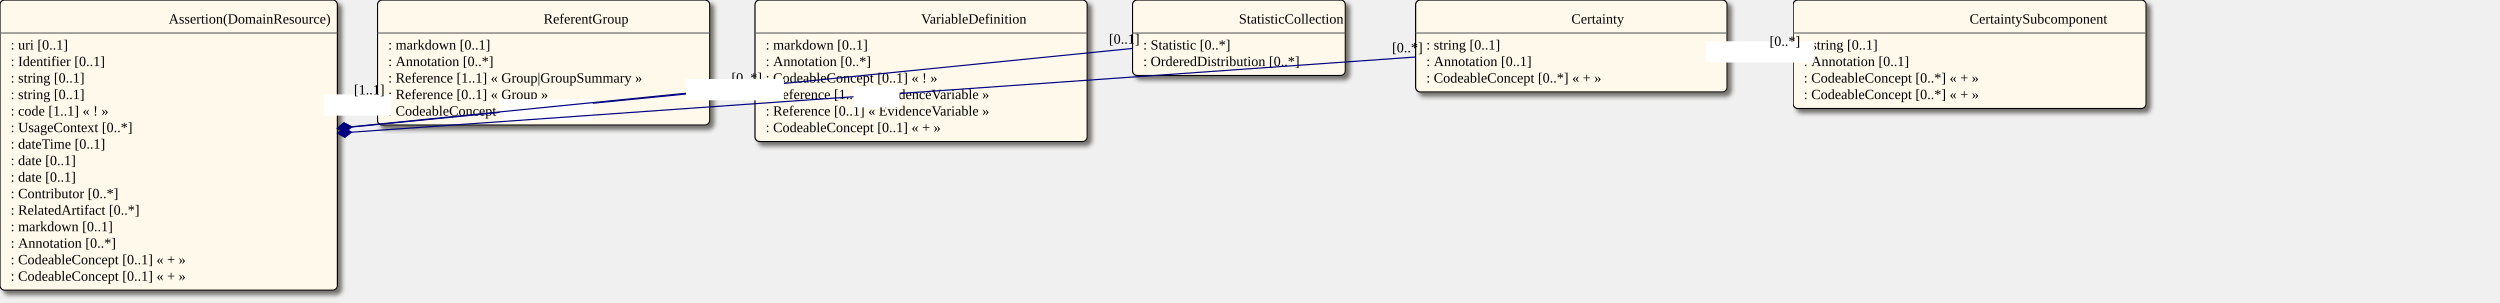
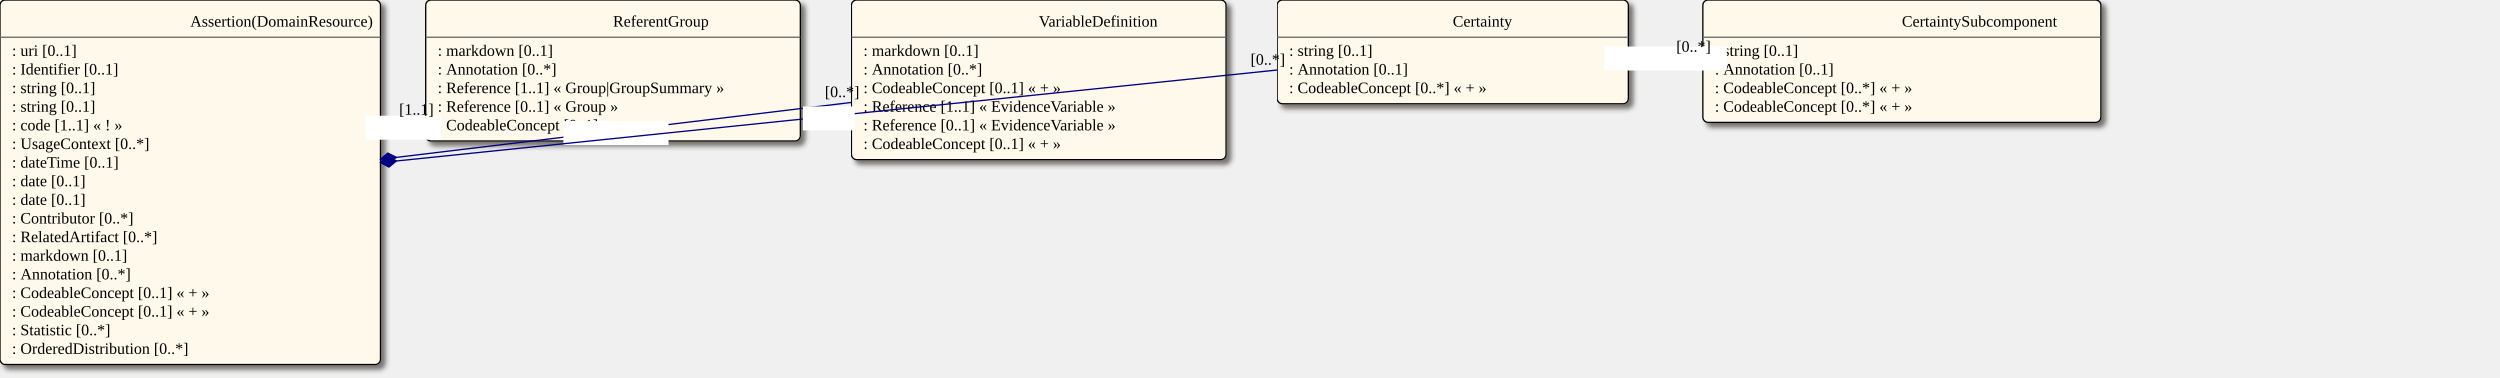
- <svg xmlns="http://www.w3.org/2000/svg" xmlns:xlink="http://www.w3.org/1999/xlink" id="n129" version="1.1" width="2119.2" height="256.0">
+ <svg xmlns="http://www.w3.org/2000/svg" xmlns:xlink="http://www.w3.org/1999/xlink" id="n129" version="1.1" width="1879.2" height="284.0">
  <defs>
    <filter id="shadow1" x="0" y="0" width="200%" height="200%">
      <feOffset result="offOut" in="SourceGraphic" dx="3" dy="3" />
      <feColorMatrix result="matrixOut" in="offOut" type="matrix" values="0.2 0 0 0 0 0 0.2 0 0 0 0 0 0.2 0 0 0 0 0 1 0" />
      <feGaussianBlur result="blurOut" in="matrixOut" stdDeviation="2" />
      <feBlend in="SourceGraphic" in2="blurOut" mode="normal" />
    </filter>
  </defs>
  <g id="n130">
-     <rect id="Assertion" x="0.0" y="0.0" rx="4" ry="4" width="286.0" height="246.0" filter="url(#shadow1)" style="fill:#fff9ec;stroke:black;stroke-width:1" />
+     <rect id="Assertion" x="0.0" y="0.0" rx="4" ry="4" width="286.0" height="274.0" filter="url(#shadow1)" style="fill:#fff9ec;stroke:black;stroke-width:1" />
    <line id="n131" x1="0.0" y1="28.0" x2="286.0" y2="28.0" style="stroke:dimgrey;stroke-width:1" />
    <text id="n132" x="143.0" y="20.0" fill="black" class="diagram-class-title  diagram-class-resource">Assertion<tspan class="diagram-class-title-link"> (<a id="n133" xlink:href="domainresource.html" class="diagram-class-reference">DomainResource</a>)</tspan>
    </text>
    <text id="n134" x="6.0" y="42.0" fill="black" class="diagram-class-detail">
      <a id="n135" xlink:href="assertion-definitions.html#Assertion.url" /> : <a id="n136" xlink:href="datatypes.html#uri">uri</a> [0..1]</text>
    <text id="n140" x="6.0" y="56.0" fill="black" class="diagram-class-detail">
      <a id="n141" xlink:href="assertion-definitions.html#Assertion.identifier" /> : <a id="n142" xlink:href="datatypes.html#Identifier">Identifier</a> [0..1]</text>
    <text id="n146" x="6.0" y="70.0" fill="black" class="diagram-class-detail">
      <a id="n147" xlink:href="assertion-definitions.html#Assertion.version" /> : <a id="n148" xlink:href="datatypes.html#string">string</a> [0..1]</text>
    <text id="n152" x="6.0" y="84.0" fill="black" class="diagram-class-detail">
      <a id="n153" xlink:href="assertion-definitions.html#Assertion.title" /> : <a id="n154" xlink:href="datatypes.html#string">string</a> [0..1]</text>
    <text id="n158" x="6.0" y="98.0" fill="black" class="diagram-class-detail">
      <a id="n159" xlink:href="assertion-definitions.html#Assertion.status" /> : <a id="n160" xlink:href="datatypes.html#code">code</a> [1..1] « <a id="n161" xlink:href="valueset-publication-status.html" />! »</text>
    <text id="n168" x="6.0" y="112.0" fill="black" class="diagram-class-detail">
      <a id="n169" xlink:href="assertion-definitions.html#Assertion.useContext" /> : <a id="n170" xlink:href="metadatatypes.html#UsageContext">UsageContext</a> [0..*]</text>
    <text id="n174" x="6.0" y="126.0" fill="black" class="diagram-class-detail">
      <a id="n175" xlink:href="assertion-definitions.html#Assertion.date" /> : <a id="n176" xlink:href="datatypes.html#dateTime">dateTime</a> [0..1]</text>
    <text id="n180" x="6.0" y="140.0" fill="black" class="diagram-class-detail">
      <a id="n181" xlink:href="assertion-definitions.html#Assertion.approvalDate" /> : <a id="n182" xlink:href="datatypes.html#date">date</a> [0..1]</text>
    <text id="n186" x="6.0" y="154.0" fill="black" class="diagram-class-detail">
      <a id="n187" xlink:href="assertion-definitions.html#Assertion.lastReviewDate" /> : <a id="n188" xlink:href="datatypes.html#date">date</a> [0..1]</text>
    <text id="n192" x="6.0" y="168.0" fill="black" class="diagram-class-detail">
      <a id="n193" xlink:href="assertion-definitions.html#Assertion.contributor" /> : <a id="n194" xlink:href="metadatatypes.html#Contributor">Contributor</a> [0..*]</text>
    <text id="n198" x="6.0" y="182.0" fill="black" class="diagram-class-detail">
      <a id="n199" xlink:href="assertion-definitions.html#Assertion.relatedArtifact" /> : <a id="n200" xlink:href="metadatatypes.html#RelatedArtifact">RelatedArtifact</a> [0..*]</text>
    <text id="n204" x="6.0" y="196.0" fill="black" class="diagram-class-detail">
      <a id="n205" xlink:href="assertion-definitions.html#Assertion.description" /> : <a id="n206" xlink:href="datatypes.html#markdown">markdown</a> [0..1]</text>
    <text id="n210" x="6.0" y="210.0" fill="black" class="diagram-class-detail">
      <a id="n211" xlink:href="assertion-definitions.html#Assertion.note" /> : <a id="n212" xlink:href="datatypes.html#Annotation">Annotation</a> [0..*]</text>
    <text id="n216" x="6.0" y="224.0" fill="black" class="diagram-class-detail">
      <a id="n217" xlink:href="assertion-definitions.html#Assertion.synthesisType" /> : <a id="n218" xlink:href="datatypes.html#CodeableConcept">CodeableConcept</a> [0..1] « <a id="n219" xlink:href="valueset-synthesis-type.html" />+ »</text>
    <text id="n226" x="6.0" y="238.0" fill="black" class="diagram-class-detail">
      <a id="n227" xlink:href="assertion-definitions.html#Assertion.studyType" /> : <a id="n228" xlink:href="datatypes.html#CodeableConcept">CodeableConcept</a> [0..1] « <a id="n229" xlink:href="valueset-study-type.html" />+ »</text>
+     <text id="n236" x="6.0" y="252.0" fill="black" class="diagram-class-detail">
+       <a id="n237" xlink:href="assertion-definitions.html#Assertion.statistic" /> : <a id="n238" xlink:href="datatypes.html#Statistic">Statistic</a> [0..*]</text>
+     <text id="n242" x="6.0" y="266.0" fill="black" class="diagram-class-detail">
+       <a id="n243" xlink:href="assertion-definitions.html#Assertion.distribution" /> : <a id="n244" xlink:href="datatypes.html#OrderedDistribution">OrderedDistribution</a> [0..*]</text>
  </g>
-   <g id="n236">
+   <g id="n248">
    <rect id="Assertion.referentGroup" x="320.0" y="0.0" rx="4" ry="4" width="281.6" height="106.0" filter="url(#shadow1)" style="fill:#fff9ec;stroke:black;stroke-width:1" />
-     <line id="n237" x1="320.0" y1="28.0" x2="601.6" y2="28.0" style="stroke:dimgrey;stroke-width:1" />
-     <text id="n238" x="460.8" y="20.0" fill="black" class="diagram-class-title">ReferentGroup</text>
-     <text id="n239" x="326.0" y="42.0" fill="black" class="diagram-class-detail">
-       <a id="n240" xlink:href="assertion-definitions.html#Assertion.referentGroup.descripton" /> : <a id="n241" xlink:href="datatypes.html#markdown">markdown</a> [0..1]</text>
-     <text id="n245" x="326.0" y="56.0" fill="black" class="diagram-class-detail">
-       <a id="n246" xlink:href="assertion-definitions.html#Assertion.referentGroup.note" /> : <a id="n247" xlink:href="datatypes.html#Annotation">Annotation</a> [0..*]</text>
-     <text id="n251" x="326.0" y="70.0" fill="black" class="diagram-class-detail">
-       <a id="n252" xlink:href="assertion-definitions.html#Assertion.referentGroup.evidenceSource" /> : <a id="n253" xlink:href="references.html#Reference">Reference</a> [1..1] « <a id="n254" xlink:href="group.html#Group">Group</a>|<a id="n255" xlink:href="groupsummary.html#GroupSummary">GroupSummary</a> »</text>
-     <text id="n261" x="326.0" y="84.0" fill="black" class="diagram-class-detail">
-       <a id="n262" xlink:href="assertion-definitions.html#Assertion.referentGroup.intendedGroup" /> : <a id="n263" xlink:href="references.html#Reference">Reference</a> [0..1] « <a id="n264" xlink:href="group.html#Group">Group</a> »</text>
-     <text id="n269" x="326.0" y="98.0" fill="black" class="diagram-class-detail">
-       <a id="n270" xlink:href="assertion-definitions.html#Assertion.referentGroup.directnessMatch" /> : <a id="n271" xlink:href="datatypes.html#CodeableConcept">CodeableConcept</a> [0..1] « <a id="n272" xlink:href="valueset-directness.html" />+ »</text>
+     <line id="n249" x1="320.0" y1="28.0" x2="601.6" y2="28.0" style="stroke:dimgrey;stroke-width:1" />
+     <text id="n250" x="460.8" y="20.0" fill="black" class="diagram-class-title">ReferentGroup</text>
+     <text id="n251" x="326.0" y="42.0" fill="black" class="diagram-class-detail">
+       <a id="n252" xlink:href="assertion-definitions.html#Assertion.referentGroup.descripton" /> : <a id="n253" xlink:href="datatypes.html#markdown">markdown</a> [0..1]</text>
+     <text id="n257" x="326.0" y="56.0" fill="black" class="diagram-class-detail">
+       <a id="n258" xlink:href="assertion-definitions.html#Assertion.referentGroup.note" /> : <a id="n259" xlink:href="datatypes.html#Annotation">Annotation</a> [0..*]</text>
+     <text id="n263" x="326.0" y="70.0" fill="black" class="diagram-class-detail">
+       <a id="n264" xlink:href="assertion-definitions.html#Assertion.referentGroup.evidenceSource" /> : <a id="n265" xlink:href="references.html#Reference">Reference</a> [1..1] « <a id="n266" xlink:href="group.html#Group">Group</a>|<a id="n267" xlink:href="groupsummary.html#GroupSummary">GroupSummary</a> »</text>
+     <text id="n273" x="326.0" y="84.0" fill="black" class="diagram-class-detail">
+       <a id="n274" xlink:href="assertion-definitions.html#Assertion.referentGroup.intendedGroup" /> : <a id="n275" xlink:href="references.html#Reference">Reference</a> [0..1] « <a id="n276" xlink:href="group.html#Group">Group</a> »</text>
+     <text id="n281" x="326.0" y="98.0" fill="black" class="diagram-class-detail">
+       <a id="n282" xlink:href="assertion-definitions.html#Assertion.referentGroup.directnessMatch" /> : <a id="n283" xlink:href="datatypes.html#CodeableConcept">CodeableConcept</a> [0..1] « <a id="n284" xlink:href="valueset-directness.html" />+ »</text>
  </g>
-   <g id="n279">
+   <g id="n291">
    <rect id="Assertion.variableDefinition" x="640.0" y="0.0" rx="4" ry="4" width="281.6" height="120.0" filter="url(#shadow1)" style="fill:#fff9ec;stroke:black;stroke-width:1" />
-     <line id="n280" x1="640.0" y1="28.0" x2="921.6" y2="28.0" style="stroke:dimgrey;stroke-width:1" />
-     <text id="n281" x="780.8" y="20.0" fill="black" class="diagram-class-title">VariableDefinition</text>
-     <text id="n282" x="646.0" y="42.0" fill="black" class="diagram-class-detail">
-       <a id="n283" xlink:href="assertion-definitions.html#Assertion.variableDefinition.description" /> : <a id="n284" xlink:href="datatypes.html#markdown">markdown</a> [0..1]</text>
-     <text id="n288" x="646.0" y="56.0" fill="black" class="diagram-class-detail">
-       <a id="n289" xlink:href="assertion-definitions.html#Assertion.variableDefinition.note" /> : <a id="n290" xlink:href="datatypes.html#Annotation">Annotation</a> [0..*]</text>
-     <text id="n294" x="646.0" y="70.0" fill="black" class="diagram-class-detail">
-       <a id="n295" xlink:href="assertion-definitions.html#Assertion.variableDefinition.variableRole" /> : <a id="n296" xlink:href="datatypes.html#CodeableConcept">CodeableConcept</a> [0..1] « <a id="n297" xlink:href="valueset-variable-role.html" />! »</text>
-     <text id="n304" x="646.0" y="84.0" fill="black" class="diagram-class-detail">
-       <a id="n305" xlink:href="assertion-definitions.html#Assertion.variableDefinition.actualDefinition" /> : <a id="n306" xlink:href="references.html#Reference">Reference</a> [1..1] « <a id="n307" xlink:href="evidencevariable.html#EvidenceVariable">EvidenceVariable</a> »</text>
-     <text id="n312" x="646.0" y="98.0" fill="black" class="diagram-class-detail">
-       <a id="n313" xlink:href="assertion-definitions.html#Assertion.variableDefinition.intendedDefinition" /> : <a id="n314" xlink:href="references.html#Reference">Reference</a> [0..1] « <a id="n315" xlink:href="evidencevariable.html#EvidenceVariable">EvidenceVariable</a> »</text>
-     <text id="n320" x="646.0" y="112.0" fill="black" class="diagram-class-detail">
-       <a id="n321" xlink:href="assertion-definitions.html#Assertion.variableDefinition.directnessMatch" /> : <a id="n322" xlink:href="datatypes.html#CodeableConcept">CodeableConcept</a> [0..1] « <a id="n323" xlink:href="valueset-directness.html" />+ »</text>
+     <line id="n292" x1="640.0" y1="28.0" x2="921.6" y2="28.0" style="stroke:dimgrey;stroke-width:1" />
+     <text id="n293" x="780.8" y="20.0" fill="black" class="diagram-class-title">VariableDefinition</text>
+     <text id="n294" x="646.0" y="42.0" fill="black" class="diagram-class-detail">
+       <a id="n295" xlink:href="assertion-definitions.html#Assertion.variableDefinition.description" /> : <a id="n296" xlink:href="datatypes.html#markdown">markdown</a> [0..1]</text>
+     <text id="n300" x="646.0" y="56.0" fill="black" class="diagram-class-detail">
+       <a id="n301" xlink:href="assertion-definitions.html#Assertion.variableDefinition.note" /> : <a id="n302" xlink:href="datatypes.html#Annotation">Annotation</a> [0..*]</text>
+     <text id="n306" x="646.0" y="70.0" fill="black" class="diagram-class-detail">
+       <a id="n307" xlink:href="assertion-definitions.html#Assertion.variableDefinition.variableRole" /> : <a id="n308" xlink:href="datatypes.html#CodeableConcept">CodeableConcept</a> [0..1] « <a id="n309" xlink:href="valueset-variable-role.html" />+ »</text>
+     <text id="n316" x="646.0" y="84.0" fill="black" class="diagram-class-detail">
+       <a id="n317" xlink:href="assertion-definitions.html#Assertion.variableDefinition.actualDefinition" /> : <a id="n318" xlink:href="references.html#Reference">Reference</a> [1..1] « <a id="n319" xlink:href="evidencevariable.html#EvidenceVariable">EvidenceVariable</a> »</text>
+     <text id="n324" x="646.0" y="98.0" fill="black" class="diagram-class-detail">
+       <a id="n325" xlink:href="assertion-definitions.html#Assertion.variableDefinition.intendedDefinition" /> : <a id="n326" xlink:href="references.html#Reference">Reference</a> [0..1] « <a id="n327" xlink:href="evidencevariable.html#EvidenceVariable">EvidenceVariable</a> »</text>
+     <text id="n332" x="646.0" y="112.0" fill="black" class="diagram-class-detail">
+       <a id="n333" xlink:href="assertion-definitions.html#Assertion.variableDefinition.directnessMatch" /> : <a id="n334" xlink:href="datatypes.html#CodeableConcept">CodeableConcept</a> [0..1] « <a id="n335" xlink:href="valueset-directness.html" />+ »</text>
  </g>
-   <g id="n330">
-     <rect id="Assertion.statisticCollection" x="960.0" y="0.0" rx="4" ry="4" width="180.4" height="64.0" filter="url(#shadow1)" style="fill:#fff9ec;stroke:black;stroke-width:1" />
-     <line id="n331" x1="960.0" y1="28.0" x2="1140.4" y2="28.0" style="stroke:dimgrey;stroke-width:1" />
-     <text id="n332" x="1050.2" y="20.0" fill="black" class="diagram-class-title">StatisticCollection</text>
-     <text id="n333" x="966.0" y="42.0" fill="black" class="diagram-class-detail">
-       <a id="n334" xlink:href="assertion-definitions.html#Assertion.statisticCollection.statistic" /> : <a id="n335" xlink:href="datatypes.html#Statistic">Statistic</a> [0..*]</text>
-     <text id="n339" x="966.0" y="56.0" fill="black" class="diagram-class-detail">
-       <a id="n340" xlink:href="assertion-definitions.html#Assertion.statisticCollection.distribution" /> : <a id="n341" xlink:href="datatypes.html#OrderedDistribution">OrderedDistribution</a> [0..*]</text>
+   <g id="n342">
+     <rect id="Assertion.certainty" x="960.0" y="0.0" rx="4" ry="4" width="264.0" height="78.0" filter="url(#shadow1)" style="fill:#fff9ec;stroke:black;stroke-width:1" />
+     <line id="n343" x1="960.0" y1="28.0" x2="1224.0" y2="28.0" style="stroke:dimgrey;stroke-width:1" />
+     <text id="n344" x="1092.0" y="20.0" fill="black" class="diagram-class-title">Certainty</text>
+     <text id="n345" x="966.0" y="42.0" fill="black" class="diagram-class-detail">
+       <a id="n346" xlink:href="assertion-definitions.html#Assertion.certainty.description" /> : <a id="n347" xlink:href="datatypes.html#string">string</a> [0..1]</text>
+     <text id="n351" x="966.0" y="56.0" fill="black" class="diagram-class-detail">
+       <a id="n352" xlink:href="assertion-definitions.html#Assertion.certainty.note" /> : <a id="n353" xlink:href="datatypes.html#Annotation">Annotation</a> [0..1]</text>
+     <text id="n357" x="966.0" y="70.0" fill="black" class="diagram-class-detail">
+       <a id="n358" xlink:href="assertion-definitions.html#Assertion.certainty.rating" /> : <a id="n359" xlink:href="datatypes.html#CodeableConcept">CodeableConcept</a> [0..*] « <a id="n360" xlink:href="valueset-certainty-rating.html" />+ »</text>
  </g>
-   <g id="n345">
-     <rect id="Assertion.certainty" x="1200.0" y="0.0" rx="4" ry="4" width="264.0" height="78.0" filter="url(#shadow1)" style="fill:#fff9ec;stroke:black;stroke-width:1" />
-     <line id="n346" x1="1200.0" y1="28.0" x2="1464.0" y2="28.0" style="stroke:dimgrey;stroke-width:1" />
-     <text id="n347" x="1332.0" y="20.0" fill="black" class="diagram-class-title">Certainty</text>
-     <text id="n348" x="1206.0" y="42.0" fill="black" class="diagram-class-detail">
-       <a id="n349" xlink:href="assertion-definitions.html#Assertion.certainty.description" /> : <a id="n350" xlink:href="datatypes.html#string">string</a> [0..1]</text>
-     <text id="n354" x="1206.0" y="56.0" fill="black" class="diagram-class-detail">
-       <a id="n355" xlink:href="assertion-definitions.html#Assertion.certainty.note" /> : <a id="n356" xlink:href="datatypes.html#Annotation">Annotation</a> [0..1]</text>
-     <text id="n360" x="1206.0" y="70.0" fill="black" class="diagram-class-detail">
-       <a id="n361" xlink:href="assertion-definitions.html#Assertion.certainty.rating" /> : <a id="n362" xlink:href="datatypes.html#CodeableConcept">CodeableConcept</a> [0..*] « <a id="n363" xlink:href="valueset-certainty-rating.html" />+ »</text>
+   <g id="n367">
+     <rect id="Assertion.certainty.certaintySubcomponent" x="1280.0" y="0.0" rx="4" ry="4" width="299.2" height="92.0" filter="url(#shadow1)" style="fill:#fff9ec;stroke:black;stroke-width:1" />
+     <line id="n368" x1="1280.0" y1="28.0" x2="1579.2" y2="28.0" style="stroke:dimgrey;stroke-width:1" />
+     <text id="n369" x="1429.6" y="20.0" fill="black" class="diagram-class-title">CertaintySubcomponent</text>
+     <text id="n370" x="1286.0" y="42.0" fill="black" class="diagram-class-detail">
+       <a id="n371" xlink:href="assertion-definitions.html#Assertion.certainty.certaintySubcomponent.description" /> : <a id="n372" xlink:href="datatypes.html#string">string</a> [0..1]</text>
+     <text id="n376" x="1286.0" y="56.0" fill="black" class="diagram-class-detail">
+       <a id="n377" xlink:href="assertion-definitions.html#Assertion.certainty.certaintySubcomponent.note" /> : <a id="n378" xlink:href="datatypes.html#Annotation">Annotation</a> [0..1]</text>
+     <text id="n382" x="1286.0" y="70.0" fill="black" class="diagram-class-detail">
+       <a id="n383" xlink:href="assertion-definitions.html#Assertion.certainty.certaintySubcomponent.type" /> : <a id="n384" xlink:href="datatypes.html#CodeableConcept">CodeableConcept</a> [0..*] « <a id="n385" xlink:href="valueset-certainty-subcomponent-type.html" />+ »</text>
+     <text id="n392" x="1286.0" y="84.0" fill="black" class="diagram-class-detail">
+       <a id="n393" xlink:href="assertion-definitions.html#Assertion.certainty.certaintySubcomponent.rating" /> : <a id="n394" xlink:href="datatypes.html#CodeableConcept">CodeableConcept</a> [0..*] « <a id="n395" xlink:href="valueset-certainty-subcomponent-rating.html" />+ »</text>
  </g>
-   <g id="n370">
-     <rect id="Assertion.certainty.certaintySubcomponent" x="1520.0" y="0.0" rx="4" ry="4" width="299.2" height="92.0" filter="url(#shadow1)" style="fill:#fff9ec;stroke:black;stroke-width:1" />
-     <line id="n371" x1="1520.0" y1="28.0" x2="1819.2" y2="28.0" style="stroke:dimgrey;stroke-width:1" />
-     <text id="n372" x="1669.6" y="20.0" fill="black" class="diagram-class-title">CertaintySubcomponent</text>
-     <text id="n373" x="1526.0" y="42.0" fill="black" class="diagram-class-detail">
-       <a id="n374" xlink:href="assertion-definitions.html#Assertion.certainty.certaintySubcomponent.description" /> : <a id="n375" xlink:href="datatypes.html#string">string</a> [0..1]</text>
-     <text id="n379" x="1526.0" y="56.0" fill="black" class="diagram-class-detail">
-       <a id="n380" xlink:href="assertion-definitions.html#Assertion.certainty.certaintySubcomponent.note" /> : <a id="n381" xlink:href="datatypes.html#Annotation">Annotation</a> [0..1]</text>
-     <text id="n385" x="1526.0" y="70.0" fill="black" class="diagram-class-detail">
-       <a id="n386" xlink:href="assertion-definitions.html#Assertion.certainty.certaintySubcomponent.type" /> : <a id="n387" xlink:href="datatypes.html#CodeableConcept">CodeableConcept</a> [0..*] « <a id="n388" xlink:href="valueset-certainty-subcomponent-type.html" />+ »</text>
-     <text id="n395" x="1526.0" y="84.0" fill="black" class="diagram-class-detail">
-       <a id="n396" xlink:href="assertion-definitions.html#Assertion.certainty.certaintySubcomponent.rating" /> : <a id="n397" xlink:href="datatypes.html#CodeableConcept">CodeableConcept</a> [0..*] « <a id="n398" xlink:href="valueset-certainty-subcomponent-rating.html" />+ »</text>
-   </g>
-   <line id="n405" x1="286.0" y1="91.502" x2="320.0" y2="84.013" style="stroke:navy;stroke-width:1" />
-   <polygon id="n406" points="286.0,91.502 292.0,95.502 298.0,91.502 292.0,87.502 286.0,91.502" style="fill:navy;stroke:navy;stroke-width:1" transform="rotate(-12.42186 286.0 91.5022)" />
-   <rect id="n407" x="274.5" y="80.0" width="57.0" height="18.0" style="fill:white;stroke:black;stroke-width:0" />
-   <text id="n408" x="303.0" y="90.0" fill="black" class="diagram-class-linkage">
-     <a id="n409" xlink:href="assertion-definitions.html#Assertion.referentGroup" />
+   <line id="n402" x1="286.0" y1="99.203" x2="320.0" y2="90.216" style="stroke:navy;stroke-width:1" />
+   <polygon id="n403" points="286.0,99.203 292.0,103.203 298.0,99.203 292.0,95.203 286.0,99.203" style="fill:navy;stroke:navy;stroke-width:1" transform="rotate(-14.80567 286.0 99.20264)" />
+   <rect id="n404" x="274.5" y="87.0" width="57.0" height="18.0" style="fill:white;stroke:black;stroke-width:0" />
+   <text id="n405" x="303.0" y="97.0" fill="black" class="diagram-class-linkage">
+     <a id="n406" xlink:href="assertion-definitions.html#Assertion.referentGroup" />
  </text>
-   <text id="n410" x="300.0" y="80.013" fill="black" class="diagram-class-linkage">[1..1]</text>
-   <line id="n411" x1="286.0" y1="108.875" x2="640.0" y2="73.908" style="stroke:navy;stroke-width:1" />
-   <polygon id="n412" points="286.0,108.875 292.0,112.875 298.0,108.875 292.0,104.875 286.0,108.875" style="fill:navy;stroke:navy;stroke-width:1" transform="rotate(-5.641208 286.0 108.8749)" />
-   <rect id="n413" x="423.5" y="84.0" width="79.0" height="18.0" style="fill:white;stroke:black;stroke-width:0" />
-   <text id="n414" x="463.0" y="94.0" fill="black" class="diagram-class-linkage">
-     <a id="n415" xlink:href="assertion-definitions.html#Assertion.variableDefinition" />
+   <text id="n407" x="300.0" y="86.216" fill="black" class="diagram-class-linkage">[1..1]</text>
+   <line id="n408" x1="286.0" y1="119.736" x2="640.0" y2="76.998" style="stroke:navy;stroke-width:1" />
+   <polygon id="n409" points="286.0,119.736 292.0,123.736 298.0,119.736 292.0,115.736 286.0,119.736" style="fill:navy;stroke:navy;stroke-width:1" transform="rotate(-6.883861 286.0 119.736)" />
+   <rect id="n410" x="423.5" y="91.0" width="79.0" height="18.0" style="fill:white;stroke:black;stroke-width:0" />
+   <text id="n411" x="463.0" y="101.0" fill="black" class="diagram-class-linkage">
+     <a id="n412" xlink:href="assertion-definitions.html#Assertion.variableDefinition" />
  </text>
-   <text id="n416" x="620.0" y="69.908" fill="black" class="diagram-class-linkage">[0..*]</text>
-   <line id="n417" x1="286.0" y1="108.656" x2="960.0" y2="41.048" style="stroke:navy;stroke-width:1" />
-   <polygon id="n418" points="286.0,108.656 292.0,112.656 298.0,108.656 292.0,104.656 286.0,108.656" style="fill:navy;stroke:navy;stroke-width:1" transform="rotate(-5.728101 286.0 108.6559)" />
-   <rect id="n419" x="581.5" y="67.0" width="83.0" height="18.0" style="fill:white;stroke:black;stroke-width:0" />
-   <text id="n420" x="623.0" y="77.0" fill="black" class="diagram-class-linkage">
-     <a id="n421" xlink:href="assertion-definitions.html#Assertion.statisticCollection" />
+   <text id="n413" x="620.0" y="72.998" fill="black" class="diagram-class-linkage">[0..*]</text>
+   <line id="n414" x1="1224.0" y1="41.737" x2="1280.0" y2="42.898" style="stroke:navy;stroke-width:1" />
+   <polygon id="n415" points="1224.0,41.737 1230.0,45.737 1236.0,41.737 1230.0,37.737 1224.0,41.737" style="fill:navy;stroke:navy;stroke-width:1" transform="rotate(1.187835 1224.0 41.73697)" />
+   <rect id="n416" x="1206.0" y="35.0" width="92.0" height="18.0" style="fill:white;stroke:black;stroke-width:0" />
+   <text id="n417" x="1252.0" y="45.0" fill="black" class="diagram-class-linkage">
+     <a id="n418" xlink:href="assertion-definitions.html#Assertion.certainty.certaintySubcomponent" />
  </text>
-   <text id="n422" x="940.0" y="37.048" fill="black" class="diagram-class-linkage">[0..1]</text>
-   <line id="n423" x1="1464.0" y1="41.737" x2="1520.0" y2="42.898" style="stroke:navy;stroke-width:1" />
-   <polygon id="n424" points="1464.0,41.737 1470.0,45.737 1476.0,41.737 1470.0,37.737 1464.0,41.737" style="fill:navy;stroke:navy;stroke-width:1" transform="rotate(1.187835 1464.0 41.73697)" />
-   <rect id="n425" x="1446.0" y="35.0" width="92.0" height="18.0" style="fill:white;stroke:black;stroke-width:0" />
-   <text id="n426" x="1492.0" y="45.0" fill="black" class="diagram-class-linkage">
-     <a id="n427" xlink:href="assertion-definitions.html#Assertion.certainty.certaintySubcomponent" />
+   <text id="n419" x="1260.0" y="38.898" fill="black" class="diagram-class-linkage">[0..*]</text>
+   <line id="n420" x1="286.0" y1="122.233" x2="960.0" y2="52.631" style="stroke:navy;stroke-width:1" />
+   <polygon id="n421" points="286.0,122.233 292.0,126.233 298.0,122.233 292.0,118.233 286.0,122.233" style="fill:navy;stroke:navy;stroke-width:1" transform="rotate(-5.895842 286.0 122.2329)" />
+   <rect id="n422" x="603.5" y="80.0" width="39.0" height="18.0" style="fill:white;stroke:black;stroke-width:0" />
+   <text id="n423" x="623.0" y="90.0" fill="black" class="diagram-class-linkage">
+     <a id="n424" xlink:href="assertion-definitions.html#Assertion.certainty" />
  </text>
-   <text id="n428" x="1500.0" y="38.898" fill="black" class="diagram-class-linkage">[0..*]</text>
-   <line id="n429" x1="286.0" y1="112.897" x2="1200.0" y2="48.325" style="stroke:navy;stroke-width:1" />
-   <polygon id="n430" points="286.0,112.897 292.0,116.897 298.0,112.897 292.0,108.897 286.0,112.897" style="fill:navy;stroke:navy;stroke-width:1" transform="rotate(-4.041095 286.0 112.8974)" />
-   <rect id="n431" x="723.5" y="73.0" width="39.0" height="18.0" style="fill:white;stroke:black;stroke-width:0" />
-   <text id="n432" x="743.0" y="83.0" fill="black" class="diagram-class-linkage">
-     <a id="n433" xlink:href="assertion-definitions.html#Assertion.certainty" />
-   </text>
-   <text id="n434" x="1180.0" y="44.325" fill="black" class="diagram-class-linkage">[0..*]</text>
+   <text id="n425" x="940.0" y="48.631" fill="black" class="diagram-class-linkage">[0..*]</text>
</svg>
